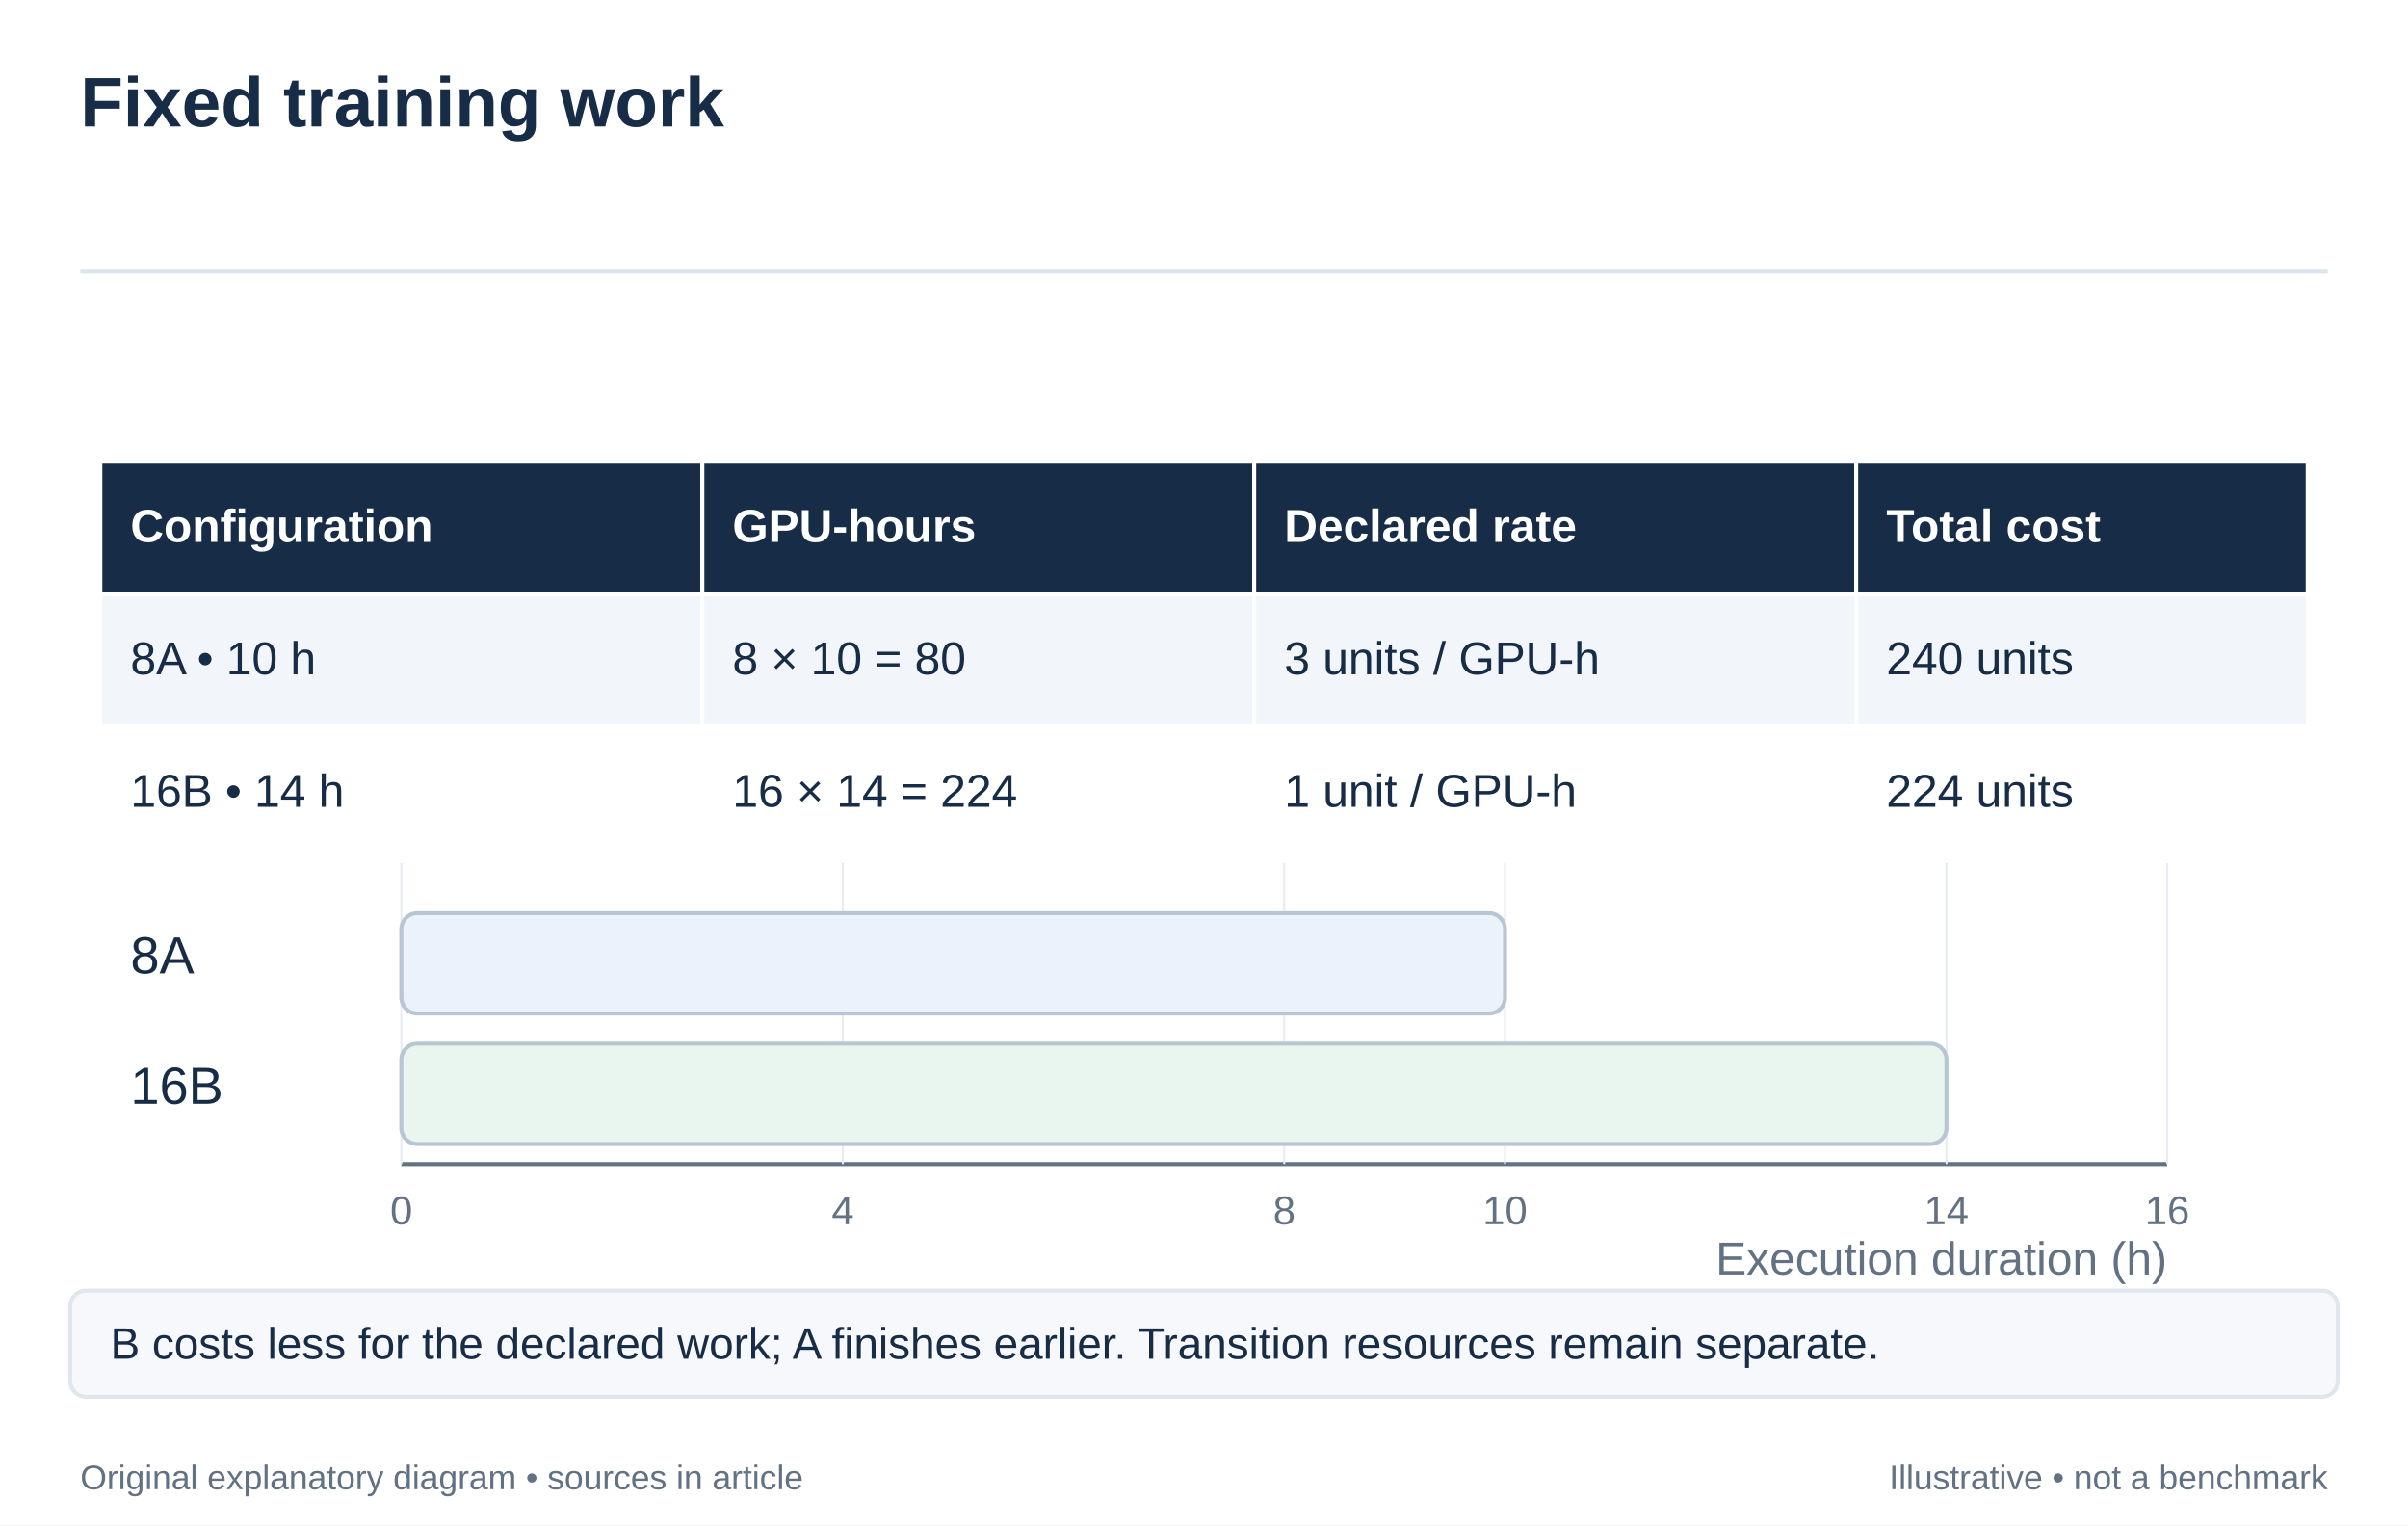
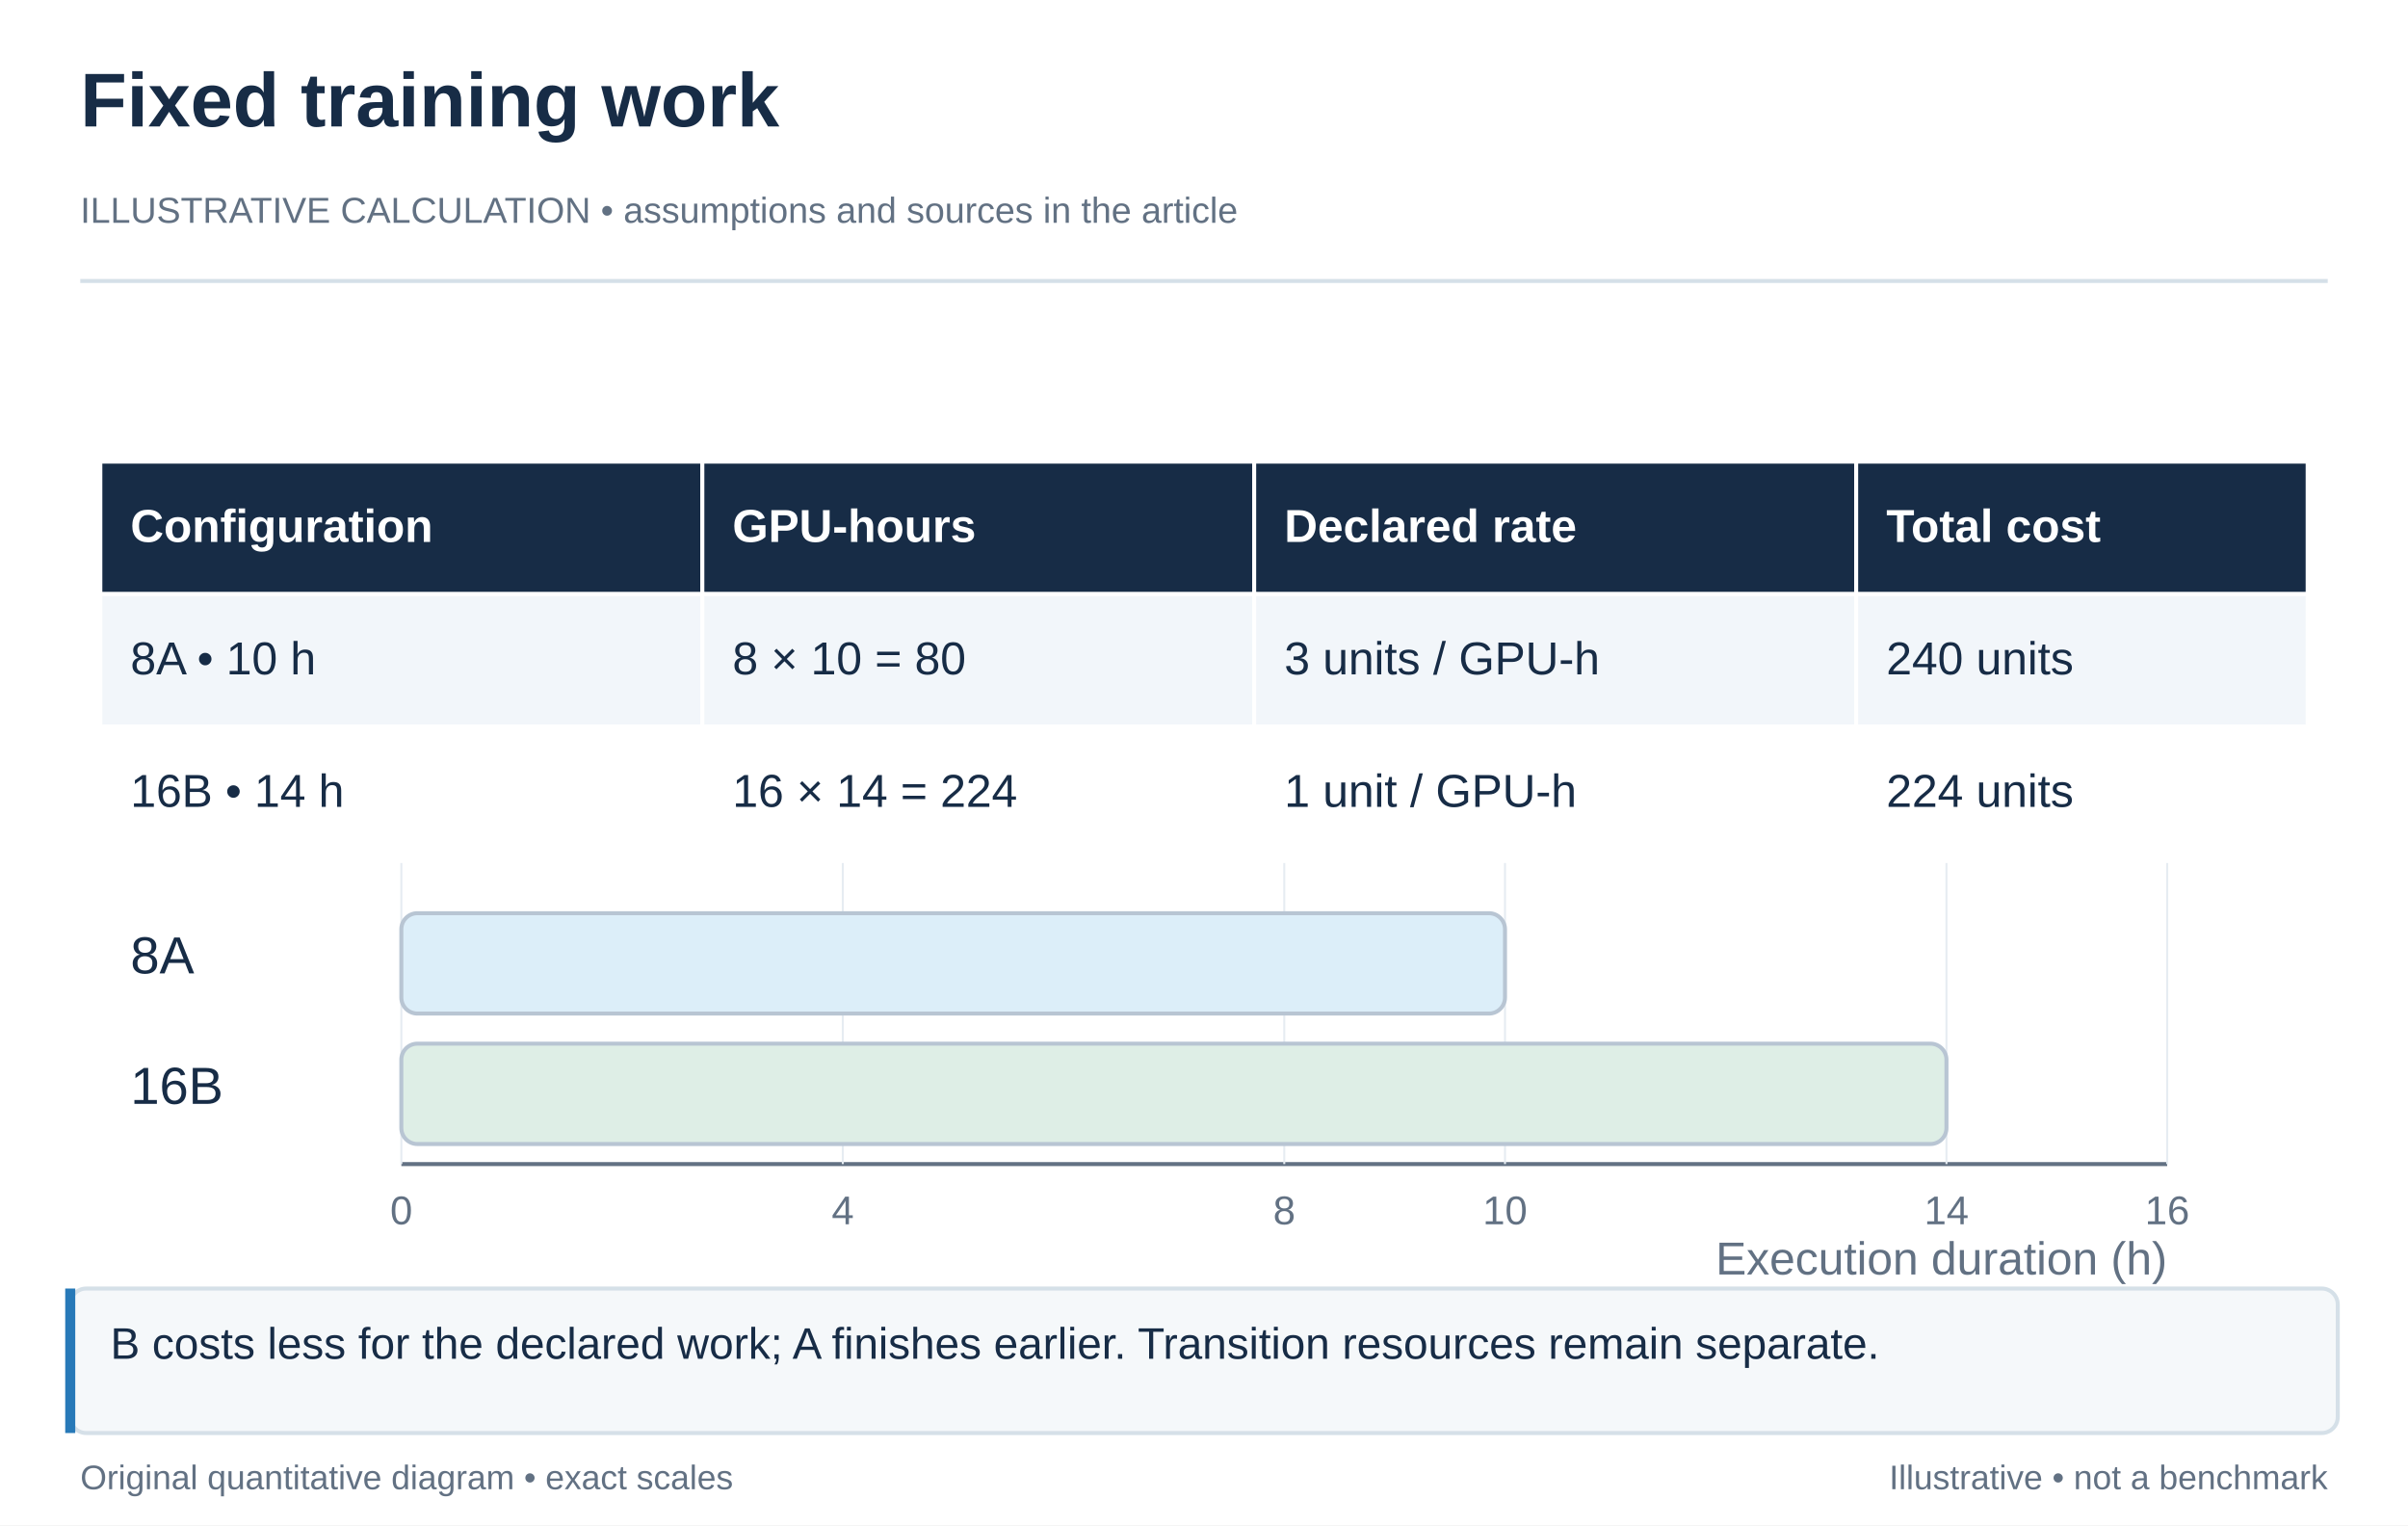
<svg xmlns="http://www.w3.org/2000/svg" width="1200" height="760" viewBox="0 0 1200 760">
  <defs>
    <marker id="a" markerWidth="9" markerHeight="9" refX="8" refY="4" orient="auto-start-reverse">
      <path d="M0,0 L0,8 L9,4 Z" fill="context-stroke" />
    </marker>
    <marker id="a2779b8" markerWidth="9" markerHeight="9" refX="8" refY="4" orient="auto-start-reverse">
      <path d="M0,0 L0,8 L9,4 Z" fill="#2779b8" />
    </marker>
    <marker id="a207b67" markerWidth="9" markerHeight="9" refX="8" refY="4" orient="auto-start-reverse">
      <path d="M0,0 L0,8 L9,4 Z" fill="#207b67" />
    </marker>
    <marker id="a7750a3" markerWidth="9" markerHeight="9" refX="8" refY="4" orient="auto-start-reverse">
      <path d="M0,0 L0,8 L9,4 Z" fill="#7750a3" />
    </marker>
    <marker id="ab16e17" markerWidth="9" markerHeight="9" refX="8" refY="4" orient="auto-start-reverse">
      <path d="M0,0 L0,8 L9,4 Z" fill="#b16e17" />
    </marker>
    <marker id="ab34444" markerWidth="9" markerHeight="9" refX="8" refY="4" orient="auto-start-reverse">
      <path d="M0,0 L0,8 L9,4 Z" fill="#b34444" />
    </marker>
    <marker id="a627183" markerWidth="9" markerHeight="9" refX="8" refY="4" orient="auto-start-reverse">
      <path d="M0,0 L0,8 L9,4 Z" fill="#627183" />
    </marker>
  </defs>
  <rect width="1200" height="760" fill="white" />
  <g font-family="Arial, sans-serif">
-     <text x="40" y="63" fill="#172c46" font-size="35" text-anchor="start" font-weight="bold">Fixed training work</text>
-     <path d="M40,135 L1160,135" fill="none" stroke="#dce5ee" stroke-width="2" />
+     <text x="40" y="63" fill="#172c46" font-size="38" text-anchor="start" font-weight="bold">Fixed training work</text>
+     <text x="40" y="111" fill="#627183" font-size="18" text-anchor="start" font-weight="normal">ILLUSTRATIVE CALCULATION • assumptions and sources in the article</text>
+     <path d="M40,140 L1160,140" fill="none" stroke="#d5e0e8" stroke-width="2" />
    <rect x="50" y="230" width="300" height="66" rx="0" fill="#172c46" stroke="white" stroke-width="2" />
    <text x="65" y="270" fill="white" font-size="23" text-anchor="start" font-weight="bold">Configuration</text>
    <rect x="350" y="230" width="275" height="66" rx="0" fill="#172c46" stroke="white" stroke-width="2" />
    <text x="365" y="270" fill="white" font-size="23" text-anchor="start" font-weight="bold">GPU-hours</text>
    <rect x="625" y="230" width="300" height="66" rx="0" fill="#172c46" stroke="white" stroke-width="2" />
    <text x="640" y="270" fill="white" font-size="23" text-anchor="start" font-weight="bold">Declared rate</text>
    <rect x="925" y="230" width="225" height="66" rx="0" fill="#172c46" stroke="white" stroke-width="2" />
    <text x="940" y="270" fill="white" font-size="23" text-anchor="start" font-weight="bold">Total cost</text>
    <rect x="50" y="296" width="300" height="66" rx="0" fill="#f2f6fa" stroke="white" stroke-width="2" />
    <text x="65" y="336" fill="#172c46" font-size="23" text-anchor="start" font-weight="normal">8A • 10 h</text>
    <rect x="350" y="296" width="275" height="66" rx="0" fill="#f2f6fa" stroke="white" stroke-width="2" />
    <text x="365" y="336" fill="#172c46" font-size="23" text-anchor="start" font-weight="normal">8 × 10 = 80</text>
    <rect x="625" y="296" width="300" height="66" rx="0" fill="#f2f6fa" stroke="white" stroke-width="2" />
    <text x="640" y="336" fill="#172c46" font-size="23" text-anchor="start" font-weight="normal">3 units / GPU-h</text>
    <rect x="925" y="296" width="225" height="66" rx="0" fill="#f2f6fa" stroke="white" stroke-width="2" />
    <text x="940" y="336" fill="#172c46" font-size="23" text-anchor="start" font-weight="normal">240 units</text>
    <rect x="50" y="362" width="300" height="66" rx="0" fill="white" stroke="white" stroke-width="2" />
    <text x="65" y="402" fill="#172c46" font-size="23" text-anchor="start" font-weight="normal">16B • 14 h</text>
    <rect x="350" y="362" width="275" height="66" rx="0" fill="white" stroke="white" stroke-width="2" />
    <text x="365" y="402" fill="#172c46" font-size="23" text-anchor="start" font-weight="normal">16 × 14 = 224</text>
    <rect x="625" y="362" width="300" height="66" rx="0" fill="white" stroke="white" stroke-width="2" />
    <text x="640" y="402" fill="#172c46" font-size="23" text-anchor="start" font-weight="normal">1 unit / GPU-h</text>
    <rect x="925" y="362" width="225" height="66" rx="0" fill="white" stroke="white" stroke-width="2" />
    <text x="940" y="402" fill="#172c46" font-size="23" text-anchor="start" font-weight="normal">224 units</text>
    <path d="M200,580 L1080,580" fill="none" stroke="#627183" stroke-width="2" />
    <path d="M200.0,580 L200.0,430" fill="none" stroke="#e6ecf2" stroke-width="1" />
    <text x="200.0" y="610" fill="#627183" font-size="20" text-anchor="middle" font-weight="normal">0</text>
    <path d="M420.0,580 L420.0,430" fill="none" stroke="#e6ecf2" stroke-width="1" />
    <text x="420.0" y="610" fill="#627183" font-size="20" text-anchor="middle" font-weight="normal">4</text>
    <path d="M640.0,580 L640.0,430" fill="none" stroke="#e6ecf2" stroke-width="1" />
    <text x="640.0" y="610" fill="#627183" font-size="20" text-anchor="middle" font-weight="normal">8</text>
    <path d="M750.0,580 L750.0,430" fill="none" stroke="#e6ecf2" stroke-width="1" />
    <text x="750.0" y="610" fill="#627183" font-size="20" text-anchor="middle" font-weight="normal">10</text>
    <path d="M970.0,580 L970.0,430" fill="none" stroke="#e6ecf2" stroke-width="1" />
    <text x="970.0" y="610" fill="#627183" font-size="20" text-anchor="middle" font-weight="normal">14</text>
    <path d="M1080.0,580 L1080.0,430" fill="none" stroke="#e6ecf2" stroke-width="1" />
    <text x="1080.0" y="610" fill="#627183" font-size="20" text-anchor="middle" font-weight="normal">16</text>
    <text x="1080" y="635" fill="#627183" font-size="23" text-anchor="end" font-weight="normal">Execution duration (h)</text>
    <text x="65" y="485" fill="#172c46" font-size="26" text-anchor="start" font-weight="normal">8A</text>
-     <rect x="200" y="455" width="550.0" height="50" rx="8" fill="#eaf3fb" stroke="#b8c5d3" stroke-width="2" />
+     <rect x="200" y="455" width="550.0" height="50" rx="8" fill="#dceef9" stroke="#b8c5d3" stroke-width="2" />
    <text x="65" y="550" fill="#172c46" font-size="26" text-anchor="start" font-weight="normal">16B</text>
-     <rect x="200" y="520" width="770.0" height="50" rx="8" fill="#e9f5ef" stroke="#b8c5d3" stroke-width="2" />
-     <rect x="35" y="643" width="1130" height="53" rx="8" fill="#f6f8fb" stroke="#dfe6ed" stroke-width="2" />
+     <rect x="200" y="520" width="770.0" height="50" rx="8" fill="#deeee6" stroke="#b8c5d3" stroke-width="2" />
+     <rect x="35" y="642" width="1130" height="72" rx="8" fill="#f5f8fa" stroke="#d5e0e8" stroke-width="2" />
+     <path d="M35,642 L35,714" fill="none" stroke="#2779b8" stroke-width="5" />
    <text x="55" y="677" fill="#172c46" font-size="22" text-anchor="start" font-weight="normal">B costs less for the declared work; A finishes earlier. Transition resources remain separate.</text>
-     <text x="40" y="742" fill="#627183" font-size="17" text-anchor="start" font-weight="normal">Original explanatory diagram • sources in article</text>
+     <text x="40" y="742" fill="#627183" font-size="17" text-anchor="start" font-weight="normal">Original quantitative diagram • exact scales</text>
    <text x="1160" y="742" fill="#627183" font-size="17" text-anchor="end" font-weight="normal">Illustrative • not a benchmark</text>
  </g>
</svg>
